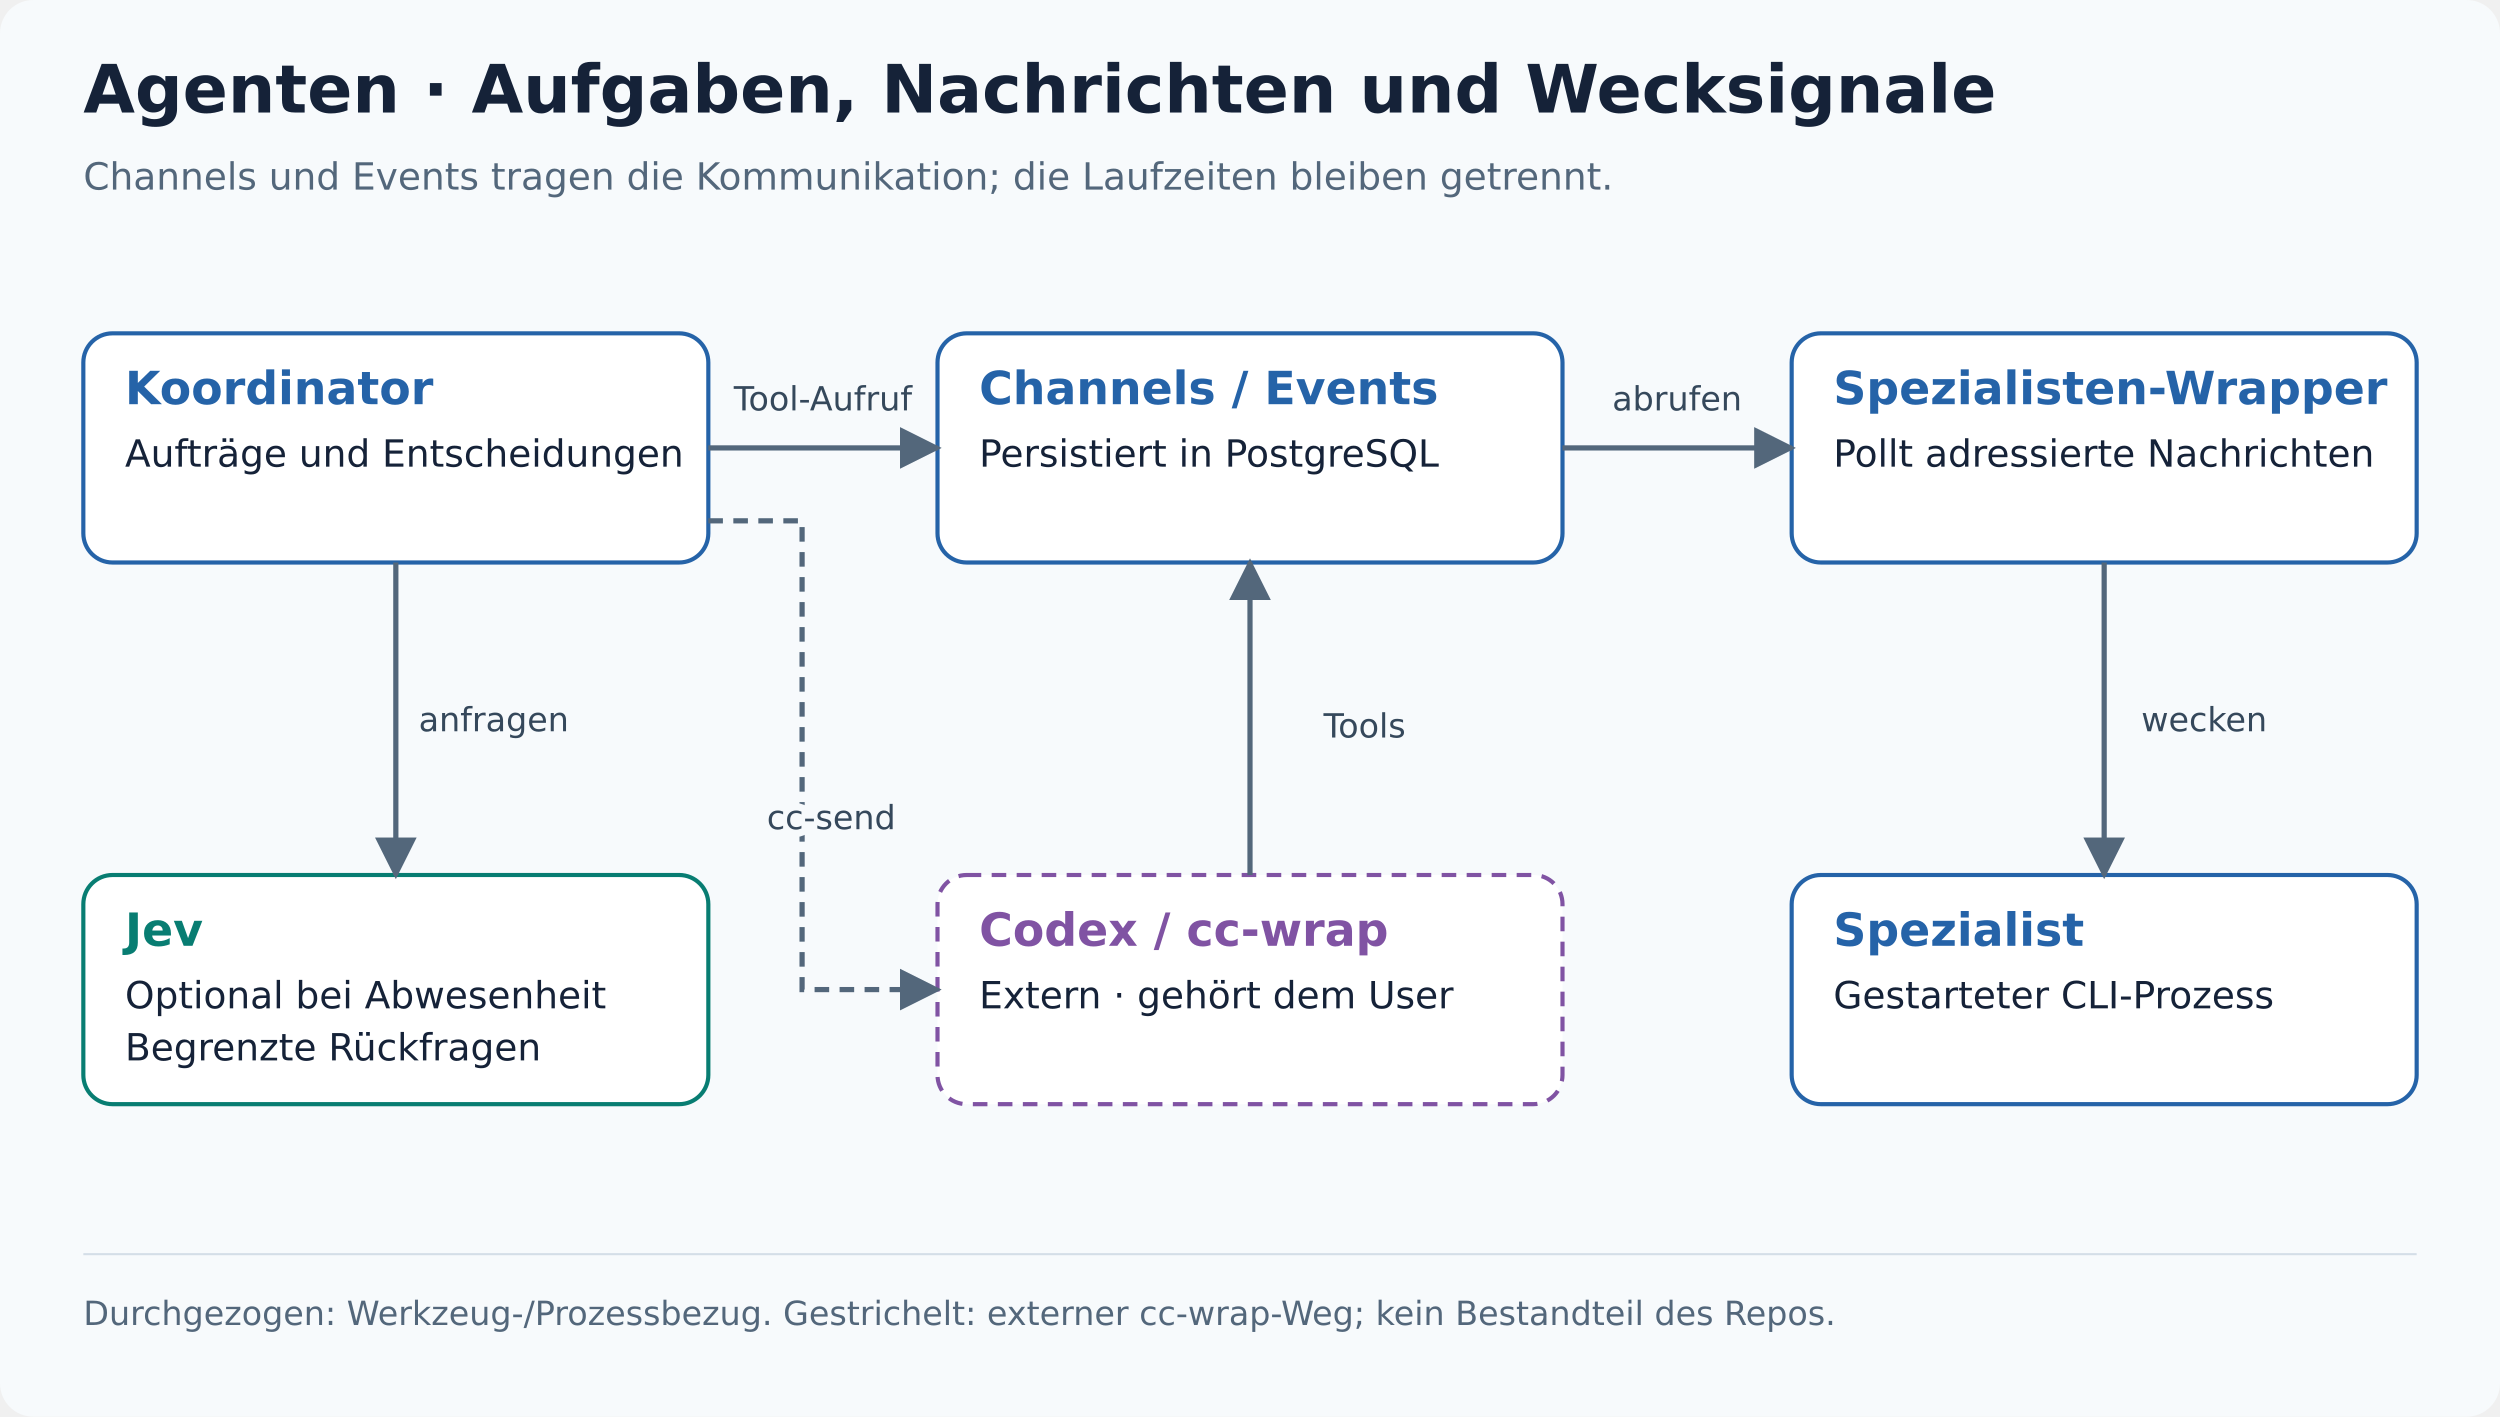
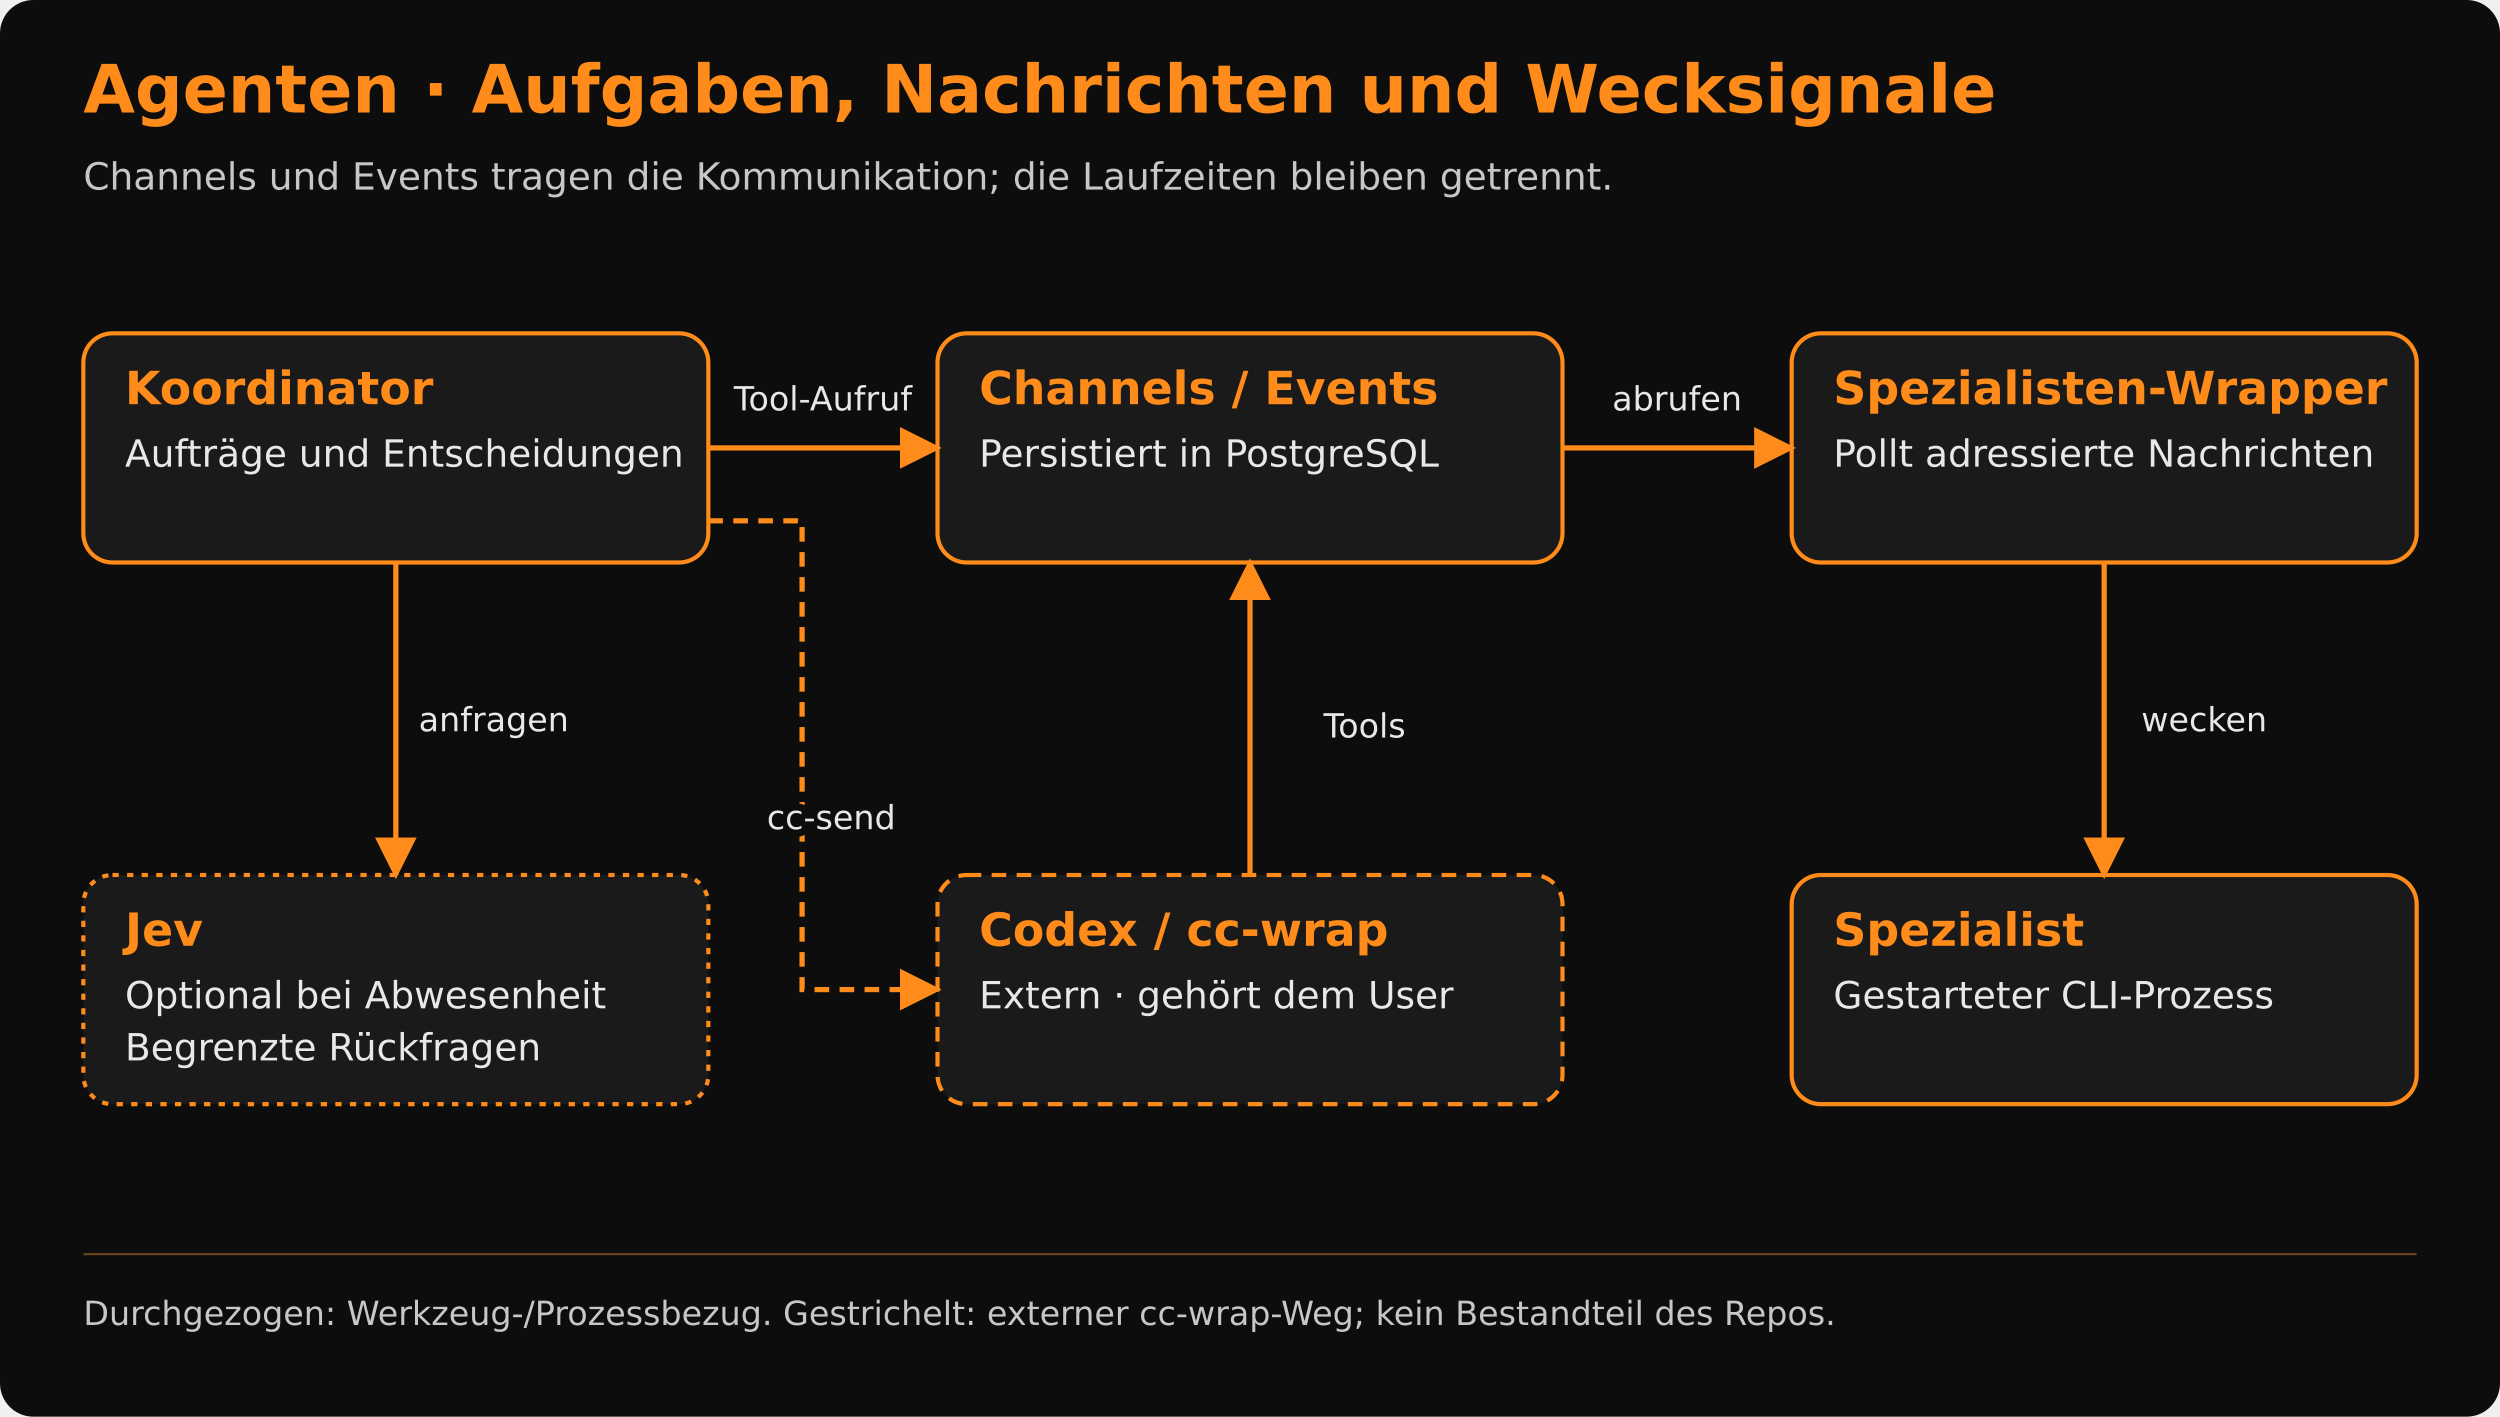
<svg xmlns="http://www.w3.org/2000/svg" width="1200" height="680" viewBox="0 0 1200 680" role="img" aria-labelledby="title desc">
  <defs>
    <marker id="arrow" viewBox="0 0 10 10" refX="9" refY="5" markerWidth="8" markerHeight="8" orient="auto-start-reverse">
-       <path d="M 0 0 L 10 5 L 0 10 Z" fill="#53677b" />
+       <path d="M 0 0 L 10 5 L 0 10 Z" fill="#ff8c1a" />
    </marker>
  </defs>
-   <rect width="1200" height="680" rx="16" fill="#f7fafc" />
-   <g font-family="DejaVu Sans, sans-serif" fill="#152238">
-     <text x="40" y="54" font-size="32" font-weight="700">Agenten · Aufgaben, Nachrichten und Wecksignale</text>
-     <text x="40" y="91" font-size="18" fill="#53677b">Channels und Events tragen die Kommunikation; die Laufzeiten bleiben getrennt.</text>
+   <rect width="1200" height="680" rx="16" fill="#0d0d0d" />
+   <g font-family="DejaVu Sans, sans-serif" fill="#e8e8e8">
+     <text x="40" y="54" font-size="32" font-weight="700" fill="#ff8c1a">Agenten · Aufgaben, Nachrichten und Wecksignale</text>
+     <text x="40" y="91" font-size="18" fill="#c7c7c7">Channels und Events tragen die Kommunikation; die Laufzeiten bleiben getrennt.</text>
    <g>
-       <rect x="40" y="160" width="300" height="110" rx="14" fill="white" stroke="#2563a8" stroke-width="2" />
-       <text x="60" y="194" font-size="22" font-weight="700" fill="#2563a8">Koordinator</text>
+       <rect x="40" y="160" width="300" height="110" rx="14" fill="#1a1a1a" stroke="#ff8c1a" stroke-width="2" />
+       <text x="60" y="194" font-size="22" font-weight="700" fill="#ff8c1a">Koordinator</text>
      <text x="60" y="224" font-size="18">Aufträge und Entscheidungen</text>
    </g>
    <g>
-       <rect x="450" y="160" width="300" height="110" rx="14" fill="white" stroke="#2563a8" stroke-width="2" />
-       <text x="470" y="194" font-size="22" font-weight="700" fill="#2563a8">Channels / Events</text>
+       <rect x="450" y="160" width="300" height="110" rx="14" fill="#1a1a1a" stroke="#ff8c1a" stroke-width="2" />
+       <text x="470" y="194" font-size="22" font-weight="700" fill="#ff8c1a">Channels / Events</text>
      <text x="470" y="224" font-size="18">Persistiert in PostgreSQL</text>
    </g>
    <g>
-       <rect x="860" y="160" width="300" height="110" rx="14" fill="white" stroke="#2563a8" stroke-width="2" />
-       <text x="880" y="194" font-size="22" font-weight="700" fill="#2563a8">Spezialisten-Wrapper</text>
+       <rect x="860" y="160" width="300" height="110" rx="14" fill="#1a1a1a" stroke="#ff8c1a" stroke-width="2" />
+       <text x="880" y="194" font-size="22" font-weight="700" fill="#ff8c1a">Spezialisten-Wrapper</text>
      <text x="880" y="224" font-size="18">Pollt adressierte Nachrichten</text>
    </g>
    <g>
-       <rect x="860" y="420" width="300" height="110" rx="14" fill="white" stroke="#2563a8" stroke-width="2" />
-       <text x="880" y="454" font-size="22" font-weight="700" fill="#2563a8">Spezialist</text>
+       <rect x="860" y="420" width="300" height="110" rx="14" fill="#1a1a1a" stroke="#ff8c1a" stroke-width="2" />
+       <text x="880" y="454" font-size="22" font-weight="700" fill="#ff8c1a">Spezialist</text>
      <text x="880" y="484" font-size="18">Gestarteter CLI-Prozess</text>
    </g>
    <g>
-       <rect x="450" y="420" width="300" height="110" rx="14" fill="white" stroke="#8053a3" stroke-width="2" stroke-dasharray="7 5" />
-       <text x="470" y="454" font-size="22" font-weight="700" fill="#8053a3">Codex / cc-wrap</text>
+       <rect x="450" y="420" width="300" height="110" rx="14" fill="#1a1a1a" stroke="#ff8c1a" stroke-width="2" stroke-dasharray="7 5" />
+       <text x="470" y="454" font-size="22" font-weight="700" fill="#ff8c1a">Codex / cc-wrap</text>
      <text x="470" y="484" font-size="18">Extern · gehört dem User</text>
    </g>
    <g>
-       <rect x="40" y="420" width="300" height="110" rx="14" fill="white" stroke="#087d72" stroke-width="2" />
-       <text x="60" y="454" font-size="22" font-weight="700" fill="#087d72">Jev</text>
+       <rect x="40" y="420" width="300" height="110" rx="14" fill="#1a1a1a" stroke="#ff8c1a" stroke-width="2" stroke-dasharray="3 4" />
+       <text x="60" y="454" font-size="22" font-weight="700" fill="#ff8c1a">Jev</text>
      <text x="60" y="484" font-size="18">Optional bei Abwesenheit</text>
      <text x="60" y="509" font-size="18">Begrenzte Rückfragen</text>
    </g>
-     <path d="M340 215H450" fill="none" stroke="#53677b" stroke-width="2.5" marker-end="url(#arrow)" />
-     <text x="395" y="197" font-size="16" fill="#35485b" text-anchor="middle" paint-order="stroke" stroke="#f7fafc" stroke-width="7" stroke-linejoin="round">Tool-Aufruf</text>
-     <path d="M750 215H860" fill="none" stroke="#53677b" stroke-width="2.5" marker-end="url(#arrow)" />
-     <text x="805" y="197" font-size="16" fill="#35485b" text-anchor="middle" paint-order="stroke" stroke="#f7fafc" stroke-width="7" stroke-linejoin="round">abrufen</text>
-     <path d="M1010 270V420" fill="none" stroke="#53677b" stroke-width="2.5" marker-end="url(#arrow)" />
-     <text x="1058" y="351" font-size="16" fill="#35485b" text-anchor="middle" paint-order="stroke" stroke="#f7fafc" stroke-width="7" stroke-linejoin="round">wecken</text>
-     <path d="M600 420V270" fill="none" stroke="#53677b" stroke-width="2.5" marker-end="url(#arrow)" />
-     <text x="655" y="354" font-size="16" fill="#35485b" text-anchor="middle" paint-order="stroke" stroke="#f7fafc" stroke-width="7" stroke-linejoin="round">Tools</text>
-     <path d="M190 270V420" fill="none" stroke="#53677b" stroke-width="2.5" marker-end="url(#arrow)" />
-     <text x="237" y="351" font-size="16" fill="#35485b" text-anchor="middle" paint-order="stroke" stroke="#f7fafc" stroke-width="7" stroke-linejoin="round">anfragen</text>
-     <path d="M340 250H385V475H450" fill="none" stroke="#53677b" stroke-width="2.5" marker-end="url(#arrow)" stroke-dasharray="7 5" />
-     <text x="399" y="398" font-size="16" fill="#35485b" text-anchor="middle" paint-order="stroke" stroke="#f7fafc" stroke-width="7" stroke-linejoin="round">cc-send</text>
-     <path d="M40 602H1160" stroke="#d4dee7" />
-     <text x="40" y="636" font-size="16" fill="#53677b">Durchgezogen: Werkzeug-/Prozessbezug. Gestrichelt: externer cc-wrap-Weg; kein Bestandteil des Repos.</text>
+     <path d="M340 215H450" fill="none" stroke="#ff8c1a" stroke-width="2.5" marker-end="url(#arrow)" />
+     <text x="395" y="197" font-size="16" fill="#e8e8e8" text-anchor="middle" paint-order="stroke" stroke="#0d0d0d" stroke-width="7" stroke-linejoin="round">Tool-Aufruf</text>
+     <path d="M750 215H860" fill="none" stroke="#ff8c1a" stroke-width="2.5" marker-end="url(#arrow)" />
+     <text x="805" y="197" font-size="16" fill="#e8e8e8" text-anchor="middle" paint-order="stroke" stroke="#0d0d0d" stroke-width="7" stroke-linejoin="round">abrufen</text>
+     <path d="M1010 270V420" fill="none" stroke="#ff8c1a" stroke-width="2.5" marker-end="url(#arrow)" />
+     <text x="1058" y="351" font-size="16" fill="#e8e8e8" text-anchor="middle" paint-order="stroke" stroke="#0d0d0d" stroke-width="7" stroke-linejoin="round">wecken</text>
+     <path d="M600 420V270" fill="none" stroke="#ff8c1a" stroke-width="2.5" marker-end="url(#arrow)" />
+     <text x="655" y="354" font-size="16" fill="#e8e8e8" text-anchor="middle" paint-order="stroke" stroke="#0d0d0d" stroke-width="7" stroke-linejoin="round">Tools</text>
+     <path d="M190 270V420" fill="none" stroke="#ff8c1a" stroke-width="2.5" marker-end="url(#arrow)" />
+     <text x="237" y="351" font-size="16" fill="#e8e8e8" text-anchor="middle" paint-order="stroke" stroke="#0d0d0d" stroke-width="7" stroke-linejoin="round">anfragen</text>
+     <path d="M340 250H385V475H450" fill="none" stroke="#ff8c1a" stroke-width="2.5" marker-end="url(#arrow)" stroke-dasharray="7 5" />
+     <text x="399" y="398" font-size="16" fill="#e8e8e8" text-anchor="middle" paint-order="stroke" stroke="#0d0d0d" stroke-width="7" stroke-linejoin="round">cc-send</text>
+     <path d="M40 602H1160" stroke="#6b431c" />
+     <text x="40" y="636" font-size="16" fill="#c7c7c7">Durchgezogen: Werkzeug-/Prozessbezug. Gestrichelt: externer cc-wrap-Weg; kein Bestandteil des Repos.</text>
  </g>
</svg>
